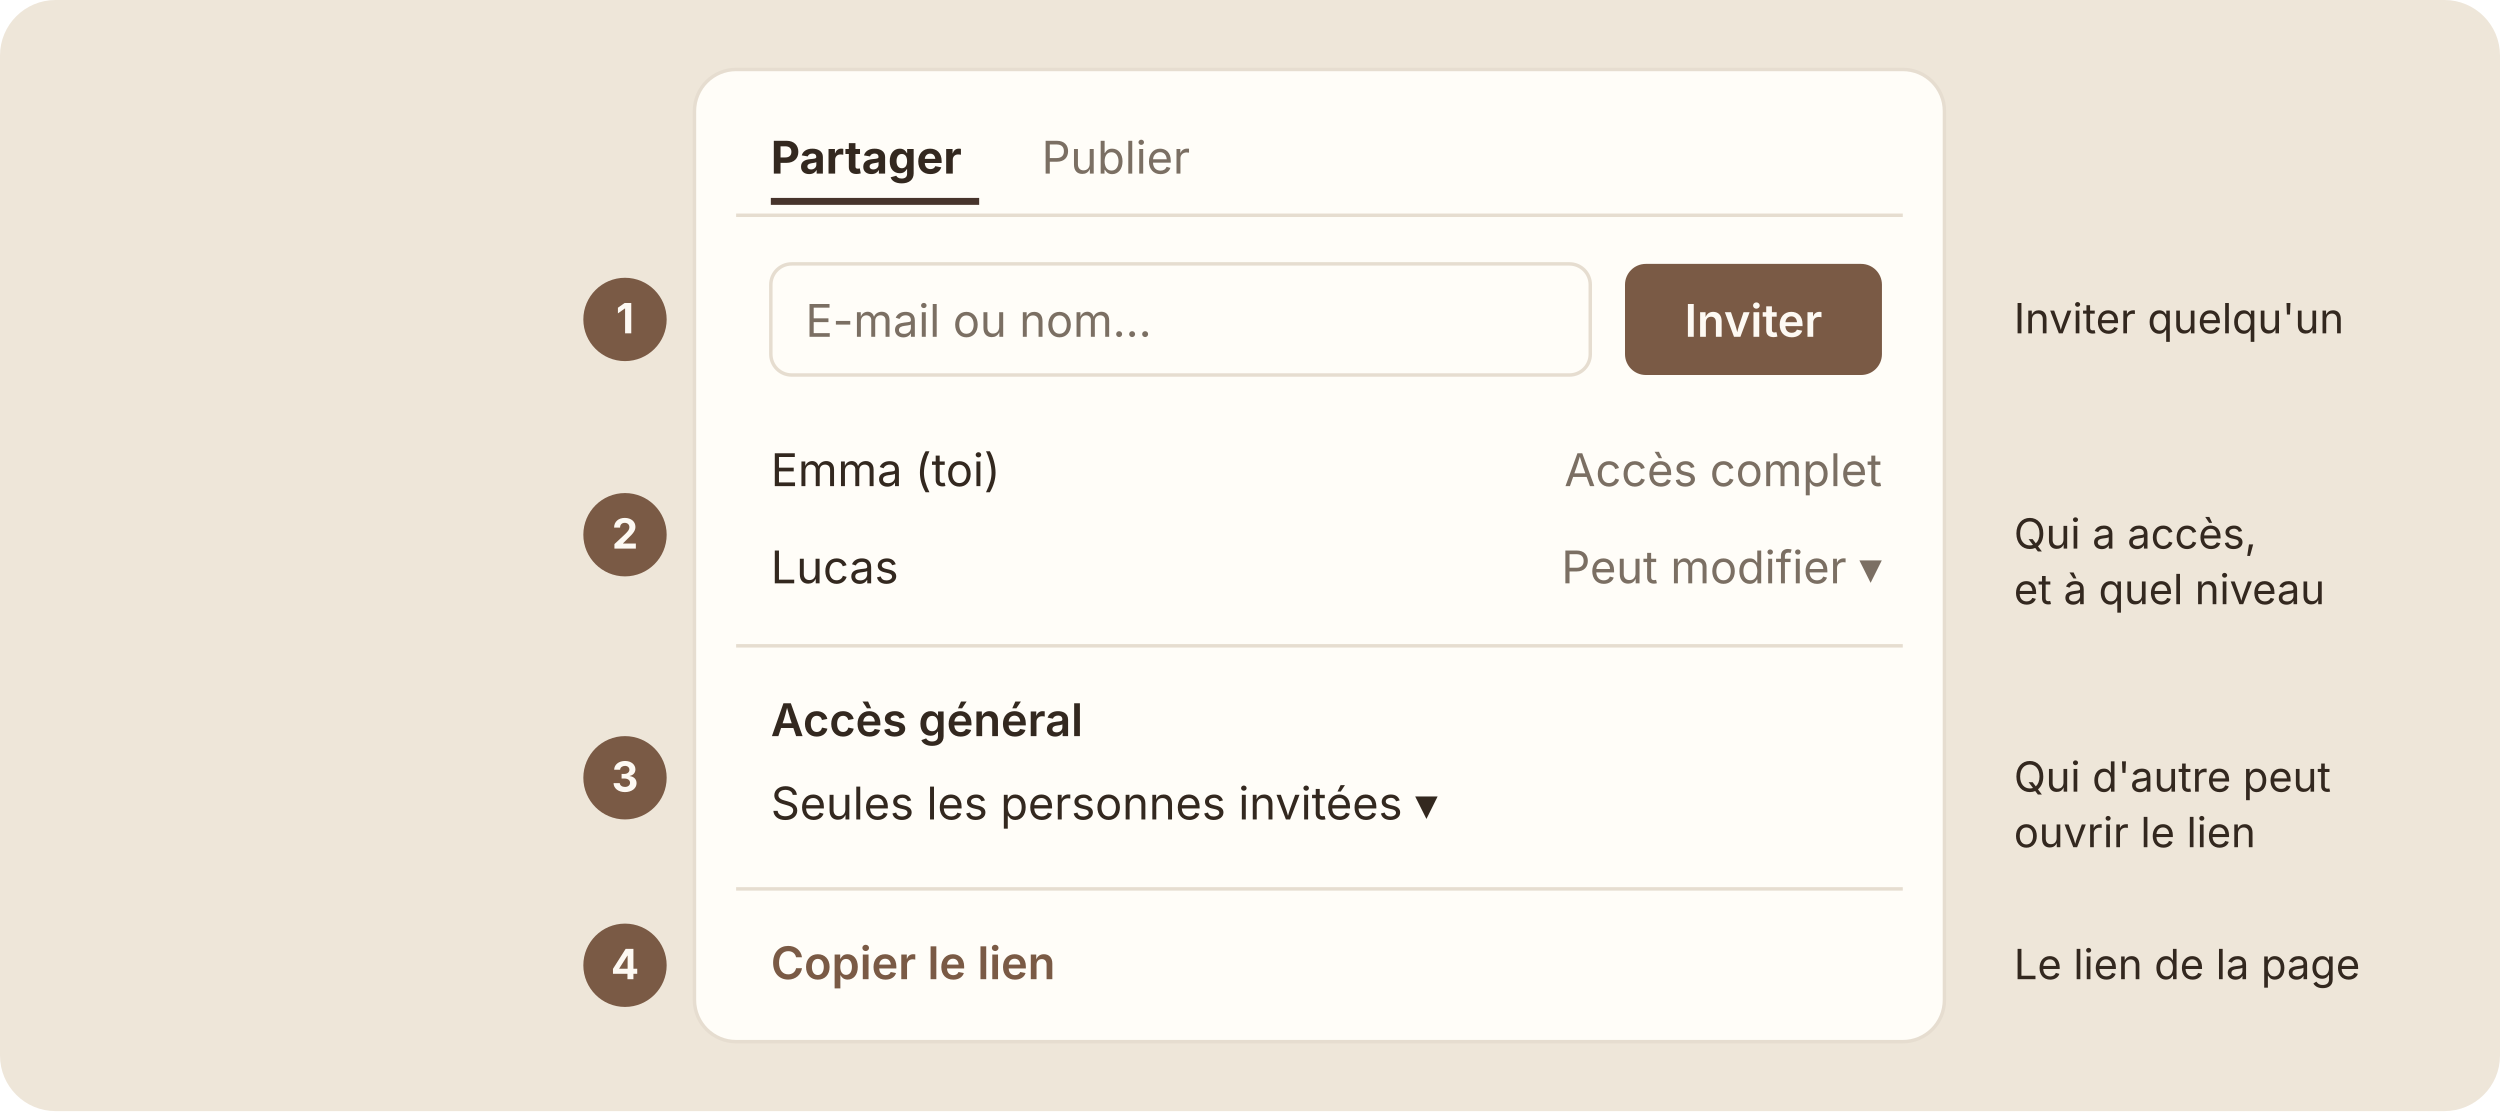
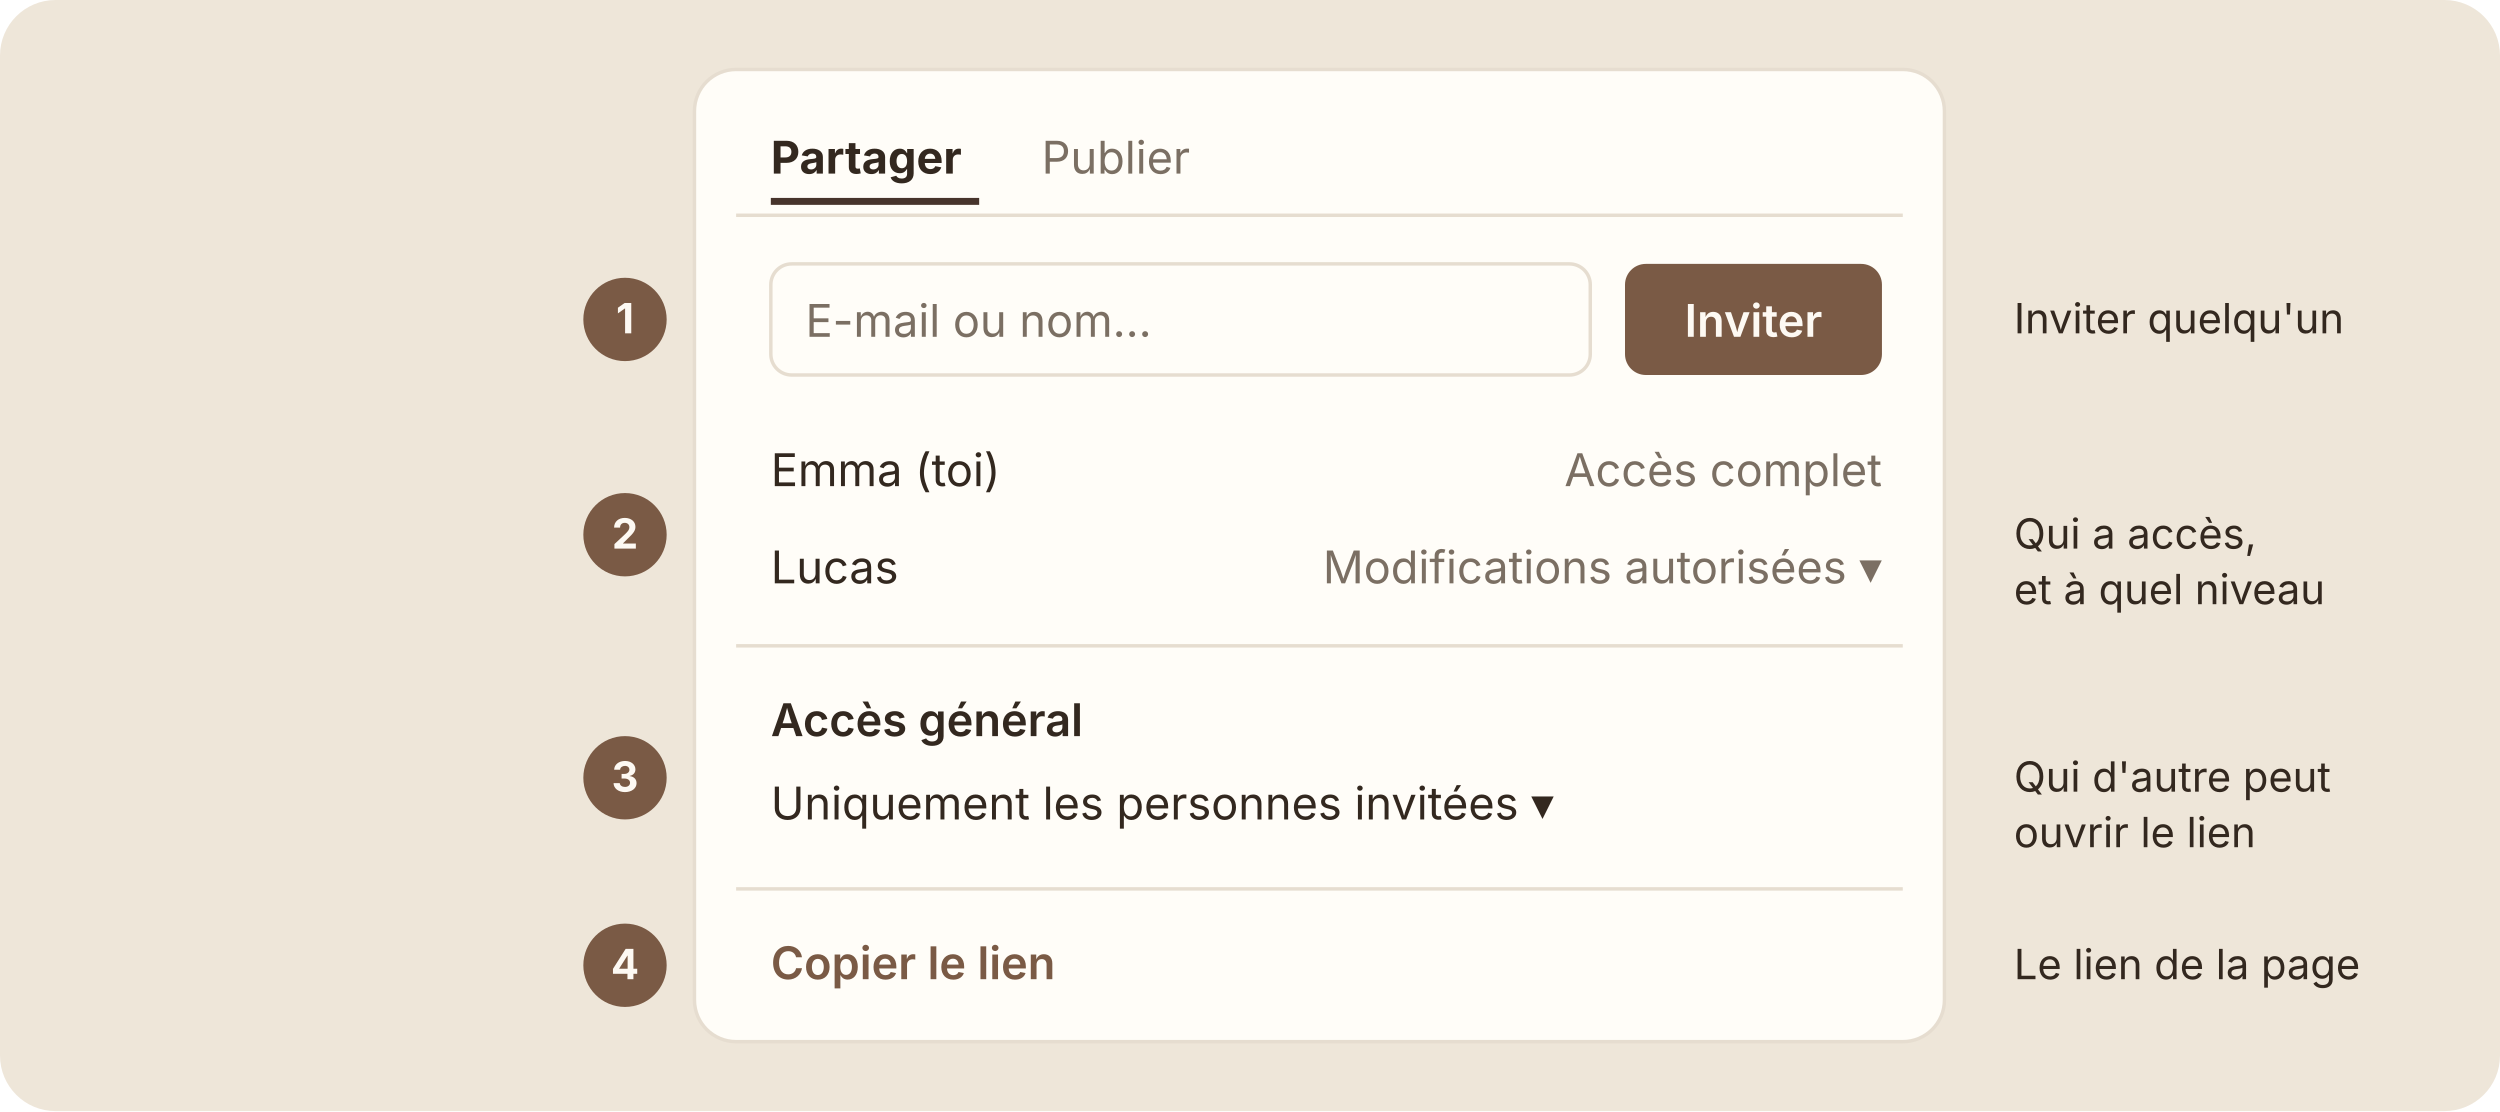
<svg xmlns="http://www.w3.org/2000/svg" viewBox="0 0 720 320" font-family="Inter, system-ui, sans-serif">
  <rect width="720" height="320" rx="16" fill="#eee6d9" />
  <rect x="200" y="20" width="360" height="280" rx="12" fill="#fffdf8" stroke="#e6ddd0" />
  <g font-size="13" fill="#33281f">
    <text x="222" y="50" font-weight="700">Partager</text>
    <text x="300" y="50" fill="#7b6f63">Publier</text>
    <path d="M222 58 H282" stroke="#47342c" stroke-width="2" />
    <path d="M212 62 H548" stroke="#e6ddd0" />
    <rect x="222" y="76" width="236" height="32" rx="6" fill="#fffdf8" stroke="#e6ddd0" />
    <text x="232" y="97" fill="#7b6f63">E-mail ou nom…</text>
    <rect x="468" y="76" width="74" height="32" rx="6" fill="#7a5a45" />
    <text x="505" y="97" text-anchor="middle" fill="#fdf9f3" font-weight="600">Inviter</text>
    <text x="222" y="140">Emma (toi)</text>
    <text x="542" y="140" text-anchor="end" fill="#7b6f63">Accès complet</text>
    <text x="222" y="168">Lucas</text>
-     <text x="542" y="168" text-anchor="end" fill="#7b6f63">Peut modifier ▾</text>
+     <text x="542" y="168" text-anchor="end" fill="#7b6f63">Modifications autorisées ▾</text>
    <path d="M212 186 H548" stroke="#e6ddd0" />
    <text x="222" y="212" font-weight="600">Accès général</text>
-     <text x="222" y="236">Seules les personnes invitées ▾</text>
+     <text x="222" y="236">Uniquement les personnes invitées ▾</text>
    <path d="M212 256 H548" stroke="#e6ddd0" />
    <text x="222" y="282" fill="#7a5a45" font-weight="600">Copier le lien</text>
  </g>
  <g font-size="12" font-weight="700" fill="#fdf9f3">
    <circle cx="180" cy="92" r="12" fill="#7a5a45" />
    <text x="180" y="96" text-anchor="middle">1</text>
    <circle cx="180" cy="154" r="12" fill="#7a5a45" />
    <text x="180" y="158" text-anchor="middle">2</text>
    <circle cx="180" cy="224" r="12" fill="#7a5a45" />
    <text x="180" y="228" text-anchor="middle">3</text>
    <circle cx="180" cy="278" r="12" fill="#7a5a45" />
    <text x="180" y="282" text-anchor="middle">4</text>
  </g>
  <g font-size="12" fill="#33281f">
    <text x="580" y="96">Inviter quelqu'un</text>
    <text x="580" y="158">Qui a accès,</text>
    <text x="580" y="174">et à quel niveau</text>
    <text x="580" y="228">Qui d'autre peut</text>
    <text x="580" y="244">ouvrir le lien</text>
    <text x="580" y="282">Le lien de la page</text>
  </g>
</svg>
